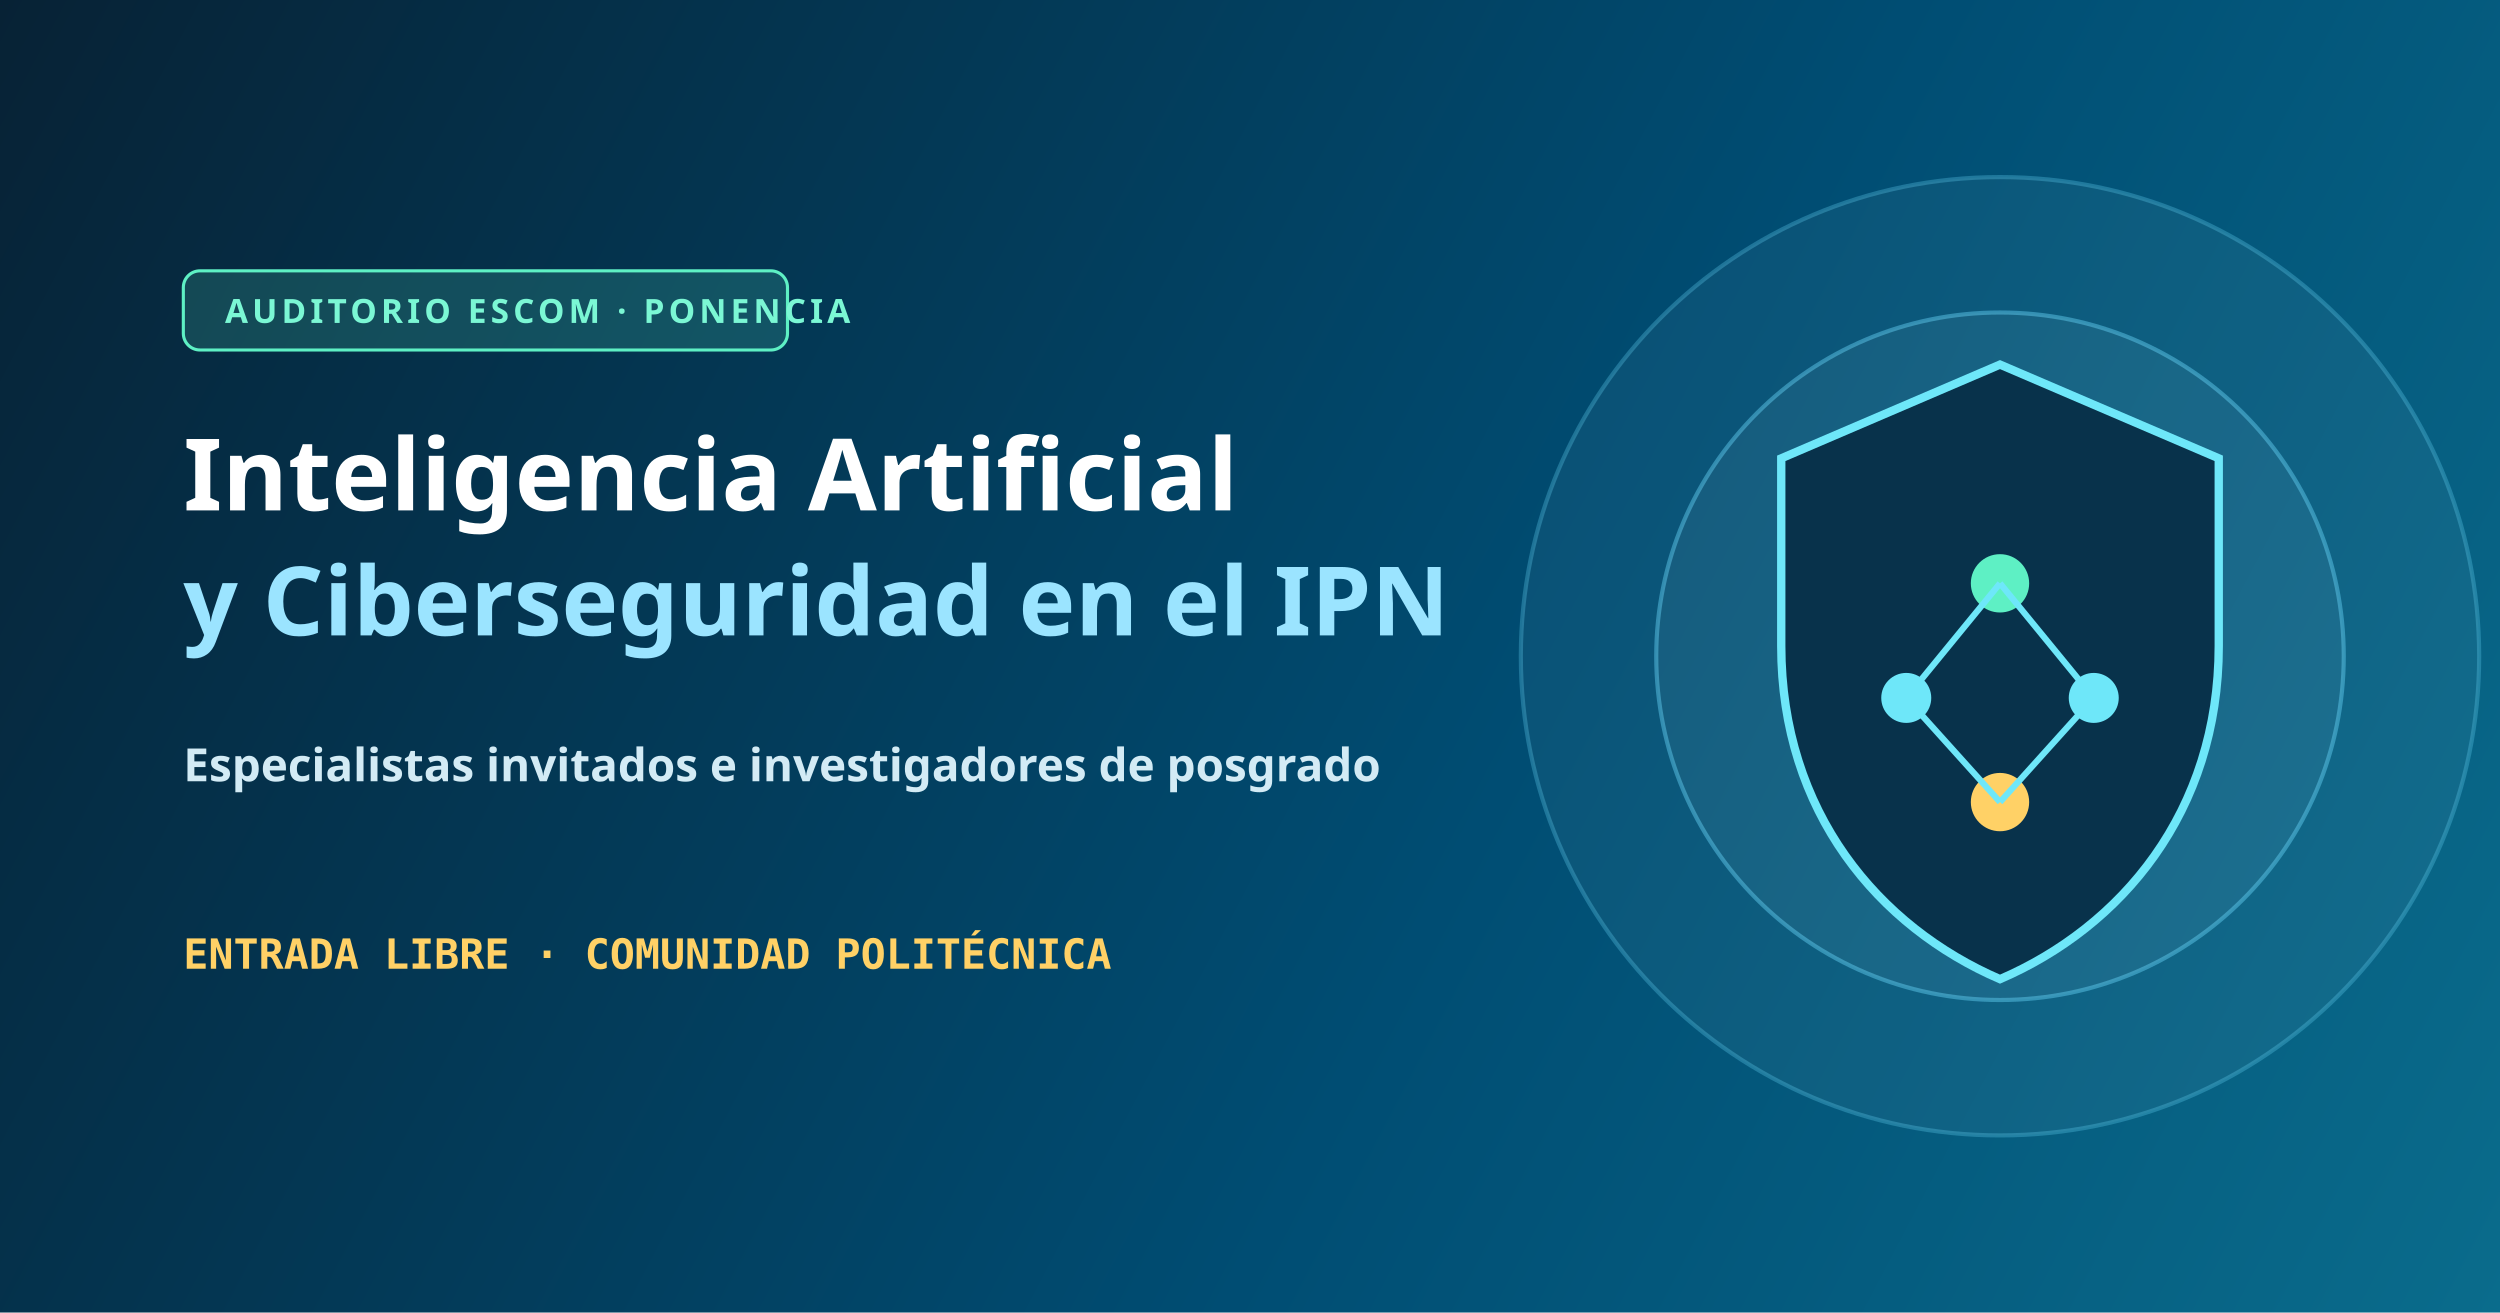
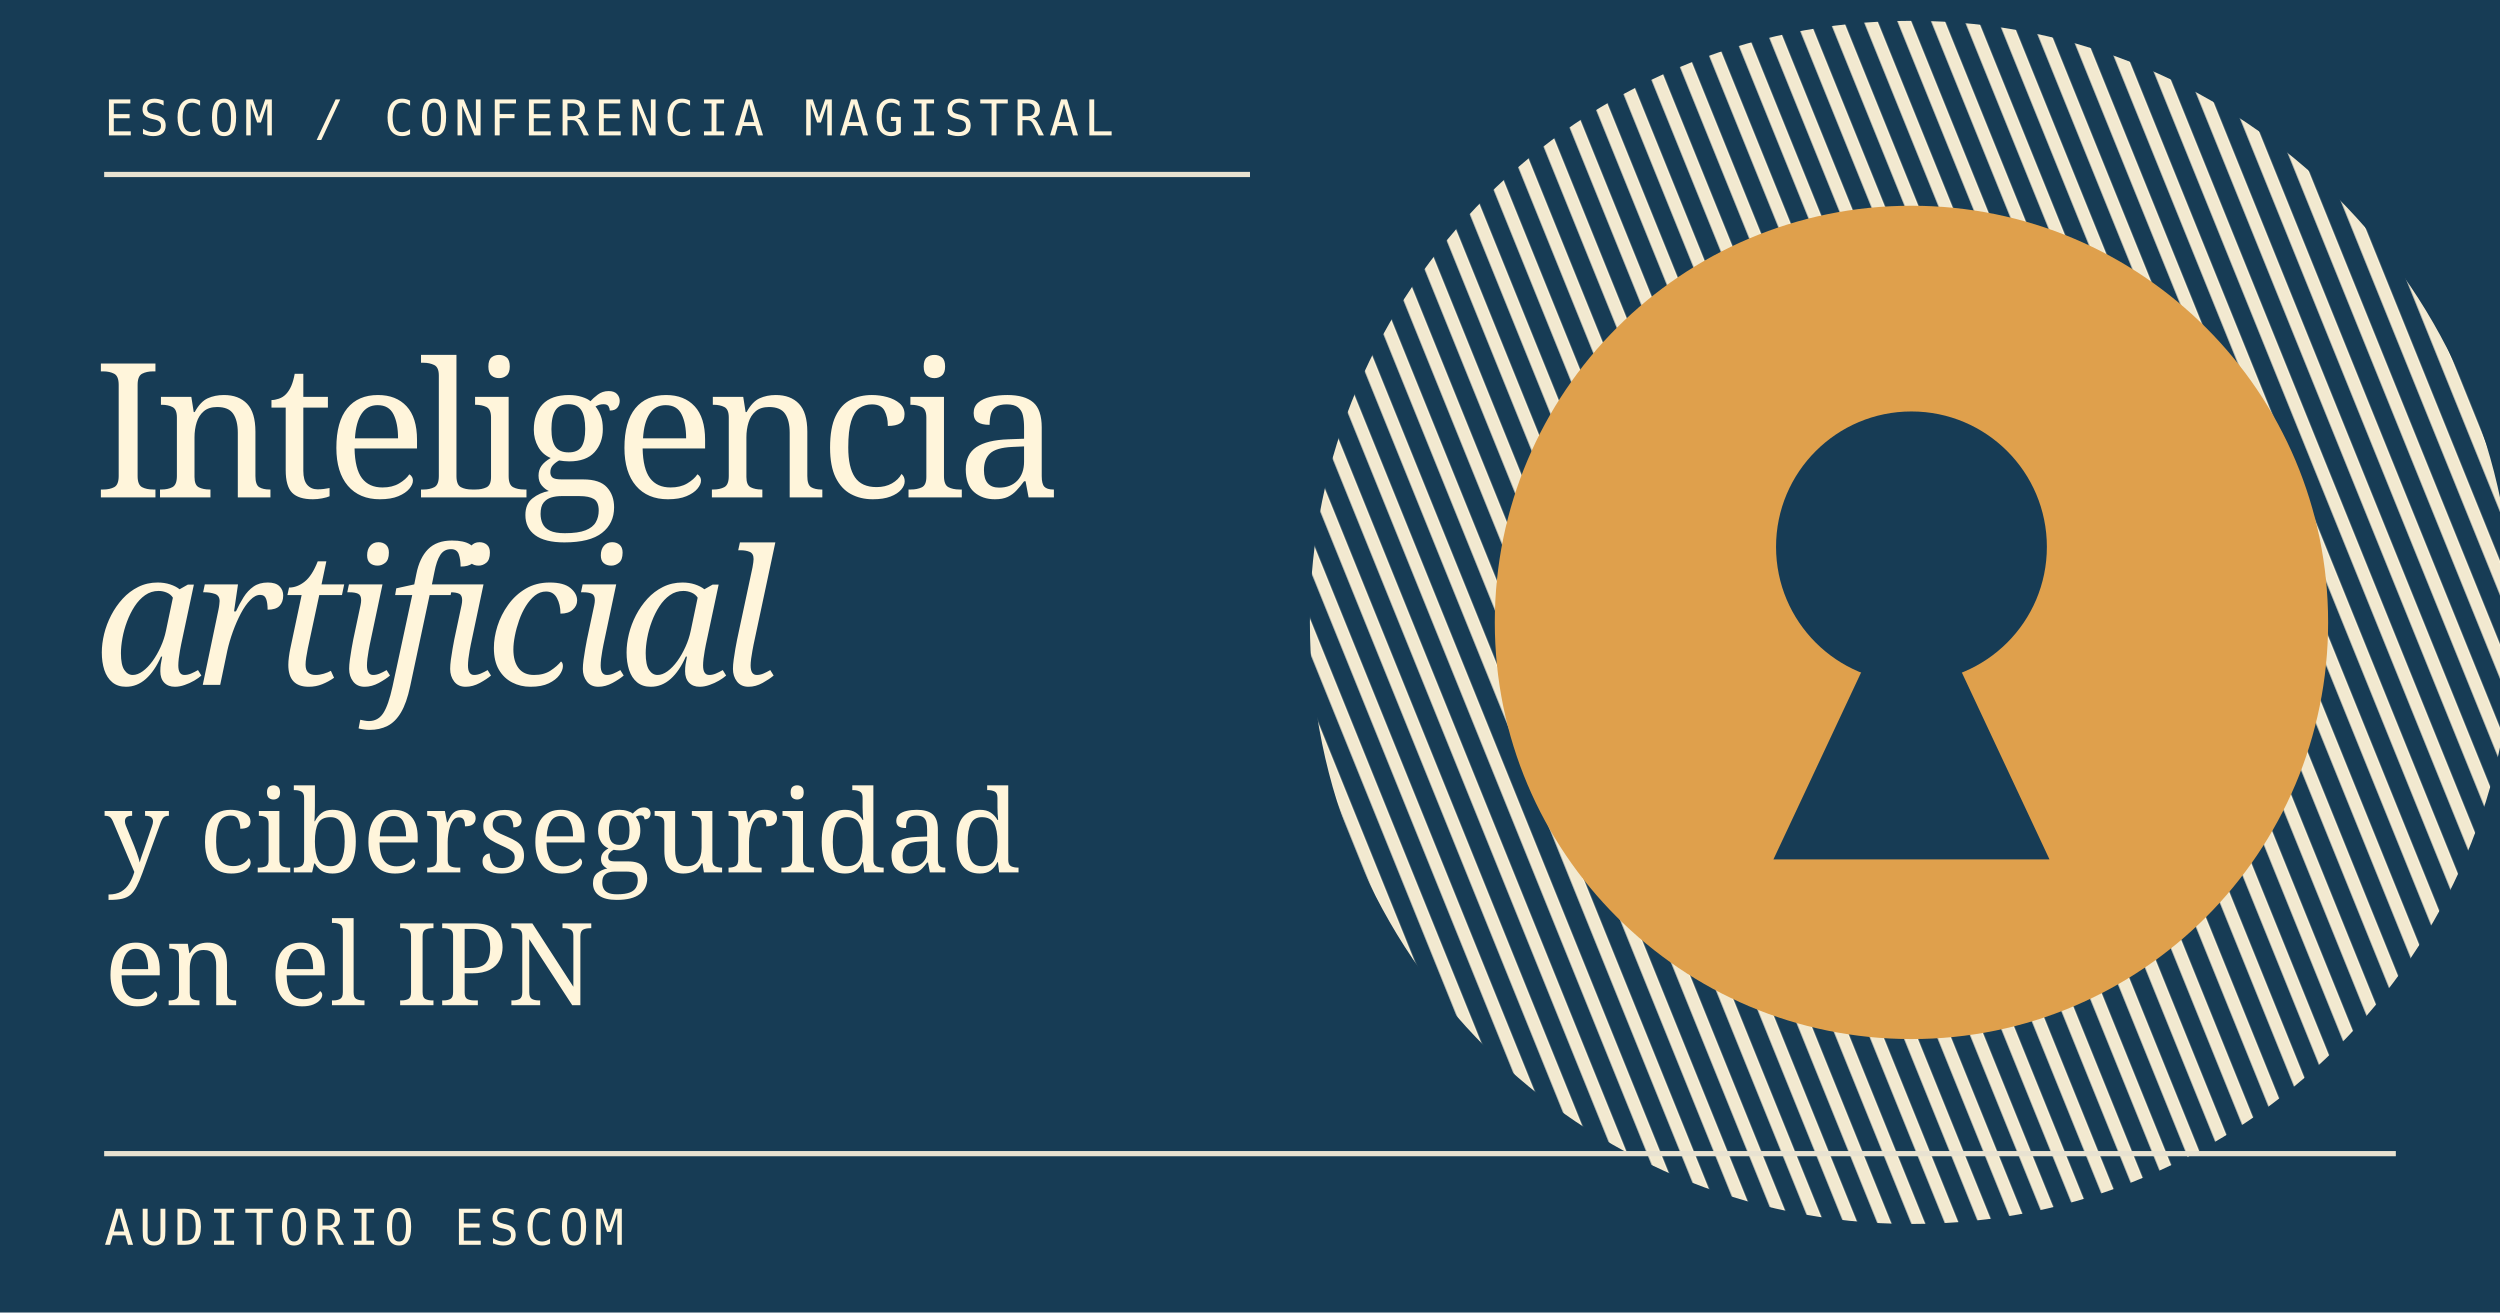
- <svg xmlns="http://www.w3.org/2000/svg" viewBox="0 0 1200 630" fill="none">
+ <svg xmlns="http://www.w3.org/2000/svg" viewBox="0 0 960 504">
  <defs>
-     <linearGradient id="bg" x1="0" y1="0" x2="1200" y2="630" gradientUnits="userSpaceOnUse">
-       <stop offset="0%" stop-color="#072235" />
-       <stop offset="60%" stop-color="#004d73" />
-       <stop offset="100%" stop-color="#0a6c8c" />
-     </linearGradient>
+     <pattern id="lines" width="12" height="12" patternUnits="userSpaceOnUse" patternTransform="rotate(-22)">
+       <path d="M3 0v12" stroke="#f2e9d0" stroke-width="5" />
+     </pattern>
+     <mask id="lock">
+       <rect width="960" height="504" fill="white" />
+       <circle cx="734" cy="210" r="52" />
+       <path d="m734 217-53 113h106z" />
+     </mask>
  </defs>
-   <rect width="1200" height="630" fill="url(#bg)" />
-   <circle cx="960" cy="315" r="230" fill="#ffffff" fill-opacity="0.04" stroke="#64d2f5" stroke-opacity="0.3" stroke-width="2" />
-   <circle cx="960" cy="315" r="165" fill="#ffffff" fill-opacity="0.05" stroke="#64d2f5" stroke-opacity="0.45" stroke-width="2" />
-   <path d="M960 175 L1065 220 V310 C1065 390 1018 445 960 470 C902 445 855 390 855 310 V220 Z" fill="#08324b" stroke="#6ee7f9" stroke-width="4" />
-   <circle cx="960" cy="280" r="14" fill="#5ef0c4" />
-   <circle cx="915" cy="335" r="12" fill="#6ee7f9" />
-   <circle cx="1005" cy="335" r="12" fill="#6ee7f9" />
-   <circle cx="960" cy="385" r="14" fill="#ffd166" />
-   <line x1="960" y1="280" x2="915" y2="335" stroke="#6ee7f9" stroke-width="3" />
-   <line x1="960" y1="280" x2="1005" y2="335" stroke="#6ee7f9" stroke-width="3" />
-   <line x1="915" y1="335" x2="960" y2="385" stroke="#6ee7f9" stroke-width="3" />
-   <line x1="1005" y1="335" x2="960" y2="385" stroke="#6ee7f9" stroke-width="3" />
-   <rect x="88" y="130" width="290" height="38" rx="8" fill="#5ef0c4" fill-opacity="0.16" stroke="#5ef0c4" stroke-width="1.5" />
-   <text x="108" y="155" fill="#7bf7d4" font-family="sans-serif" font-size="16" font-weight="800" letter-spacing="2">AUDITORIO ESCOM · PONENCIA</text>
-   <text x="88" y="245" fill="#ffffff" font-family="sans-serif" font-size="48" font-weight="900">Inteligencia Artificial</text>
-   <text x="88" y="305" fill="#9be4ff" font-family="sans-serif" font-size="46" font-weight="900">y Ciberseguridad en el IPN</text>
-   <text x="88" y="375" fill="#d3ebf5" font-family="sans-serif" font-size="22" font-weight="600">Especialistas invitados e investigadores de posgrado</text>
-   <text x="88" y="465" fill="#ffd166" font-family="monospace" font-size="20" font-weight="700">ENTRADA LIBRE · COMUNIDAD POLITÉCNICA</text>
+   <rect width="960" height="504" fill="#173c55" />
+   <g mask="url(#lock)">
+     <circle cx="734" cy="239" r="231" fill="url(#lines)" />
+     <circle cx="734" cy="239" r="160" fill="#dfa04c" />
+   </g>
+   <path d="M40 67h440M40 443h880" stroke="#e8e2d1" stroke-width="2" />
+   <g fill="#fff5db">
+     <text x="40" y="52" font-family="monospace" font-size="19" letter-spacing="2">ESCOM / CONFERENCIA MAGISTRAL</text>
+     <g font-family="Georgia,serif" font-size="72" letter-spacing="-3">
+       <text x="36" y="191">Inteligencia</text>
+       <text x="36" y="263" font-style="italic">artificial</text>
+     </g>
+     <text x="40" y="335" font-family="Georgia,serif" font-size="44">y ciberseguridad</text>
+     <text x="40" y="386" font-family="Georgia,serif" font-size="44">en el IPN</text>
+     <text x="40" y="478" font-family="monospace" font-size="19" letter-spacing="2">AUDITORIO ESCOM</text>
+   </g>
</svg>
